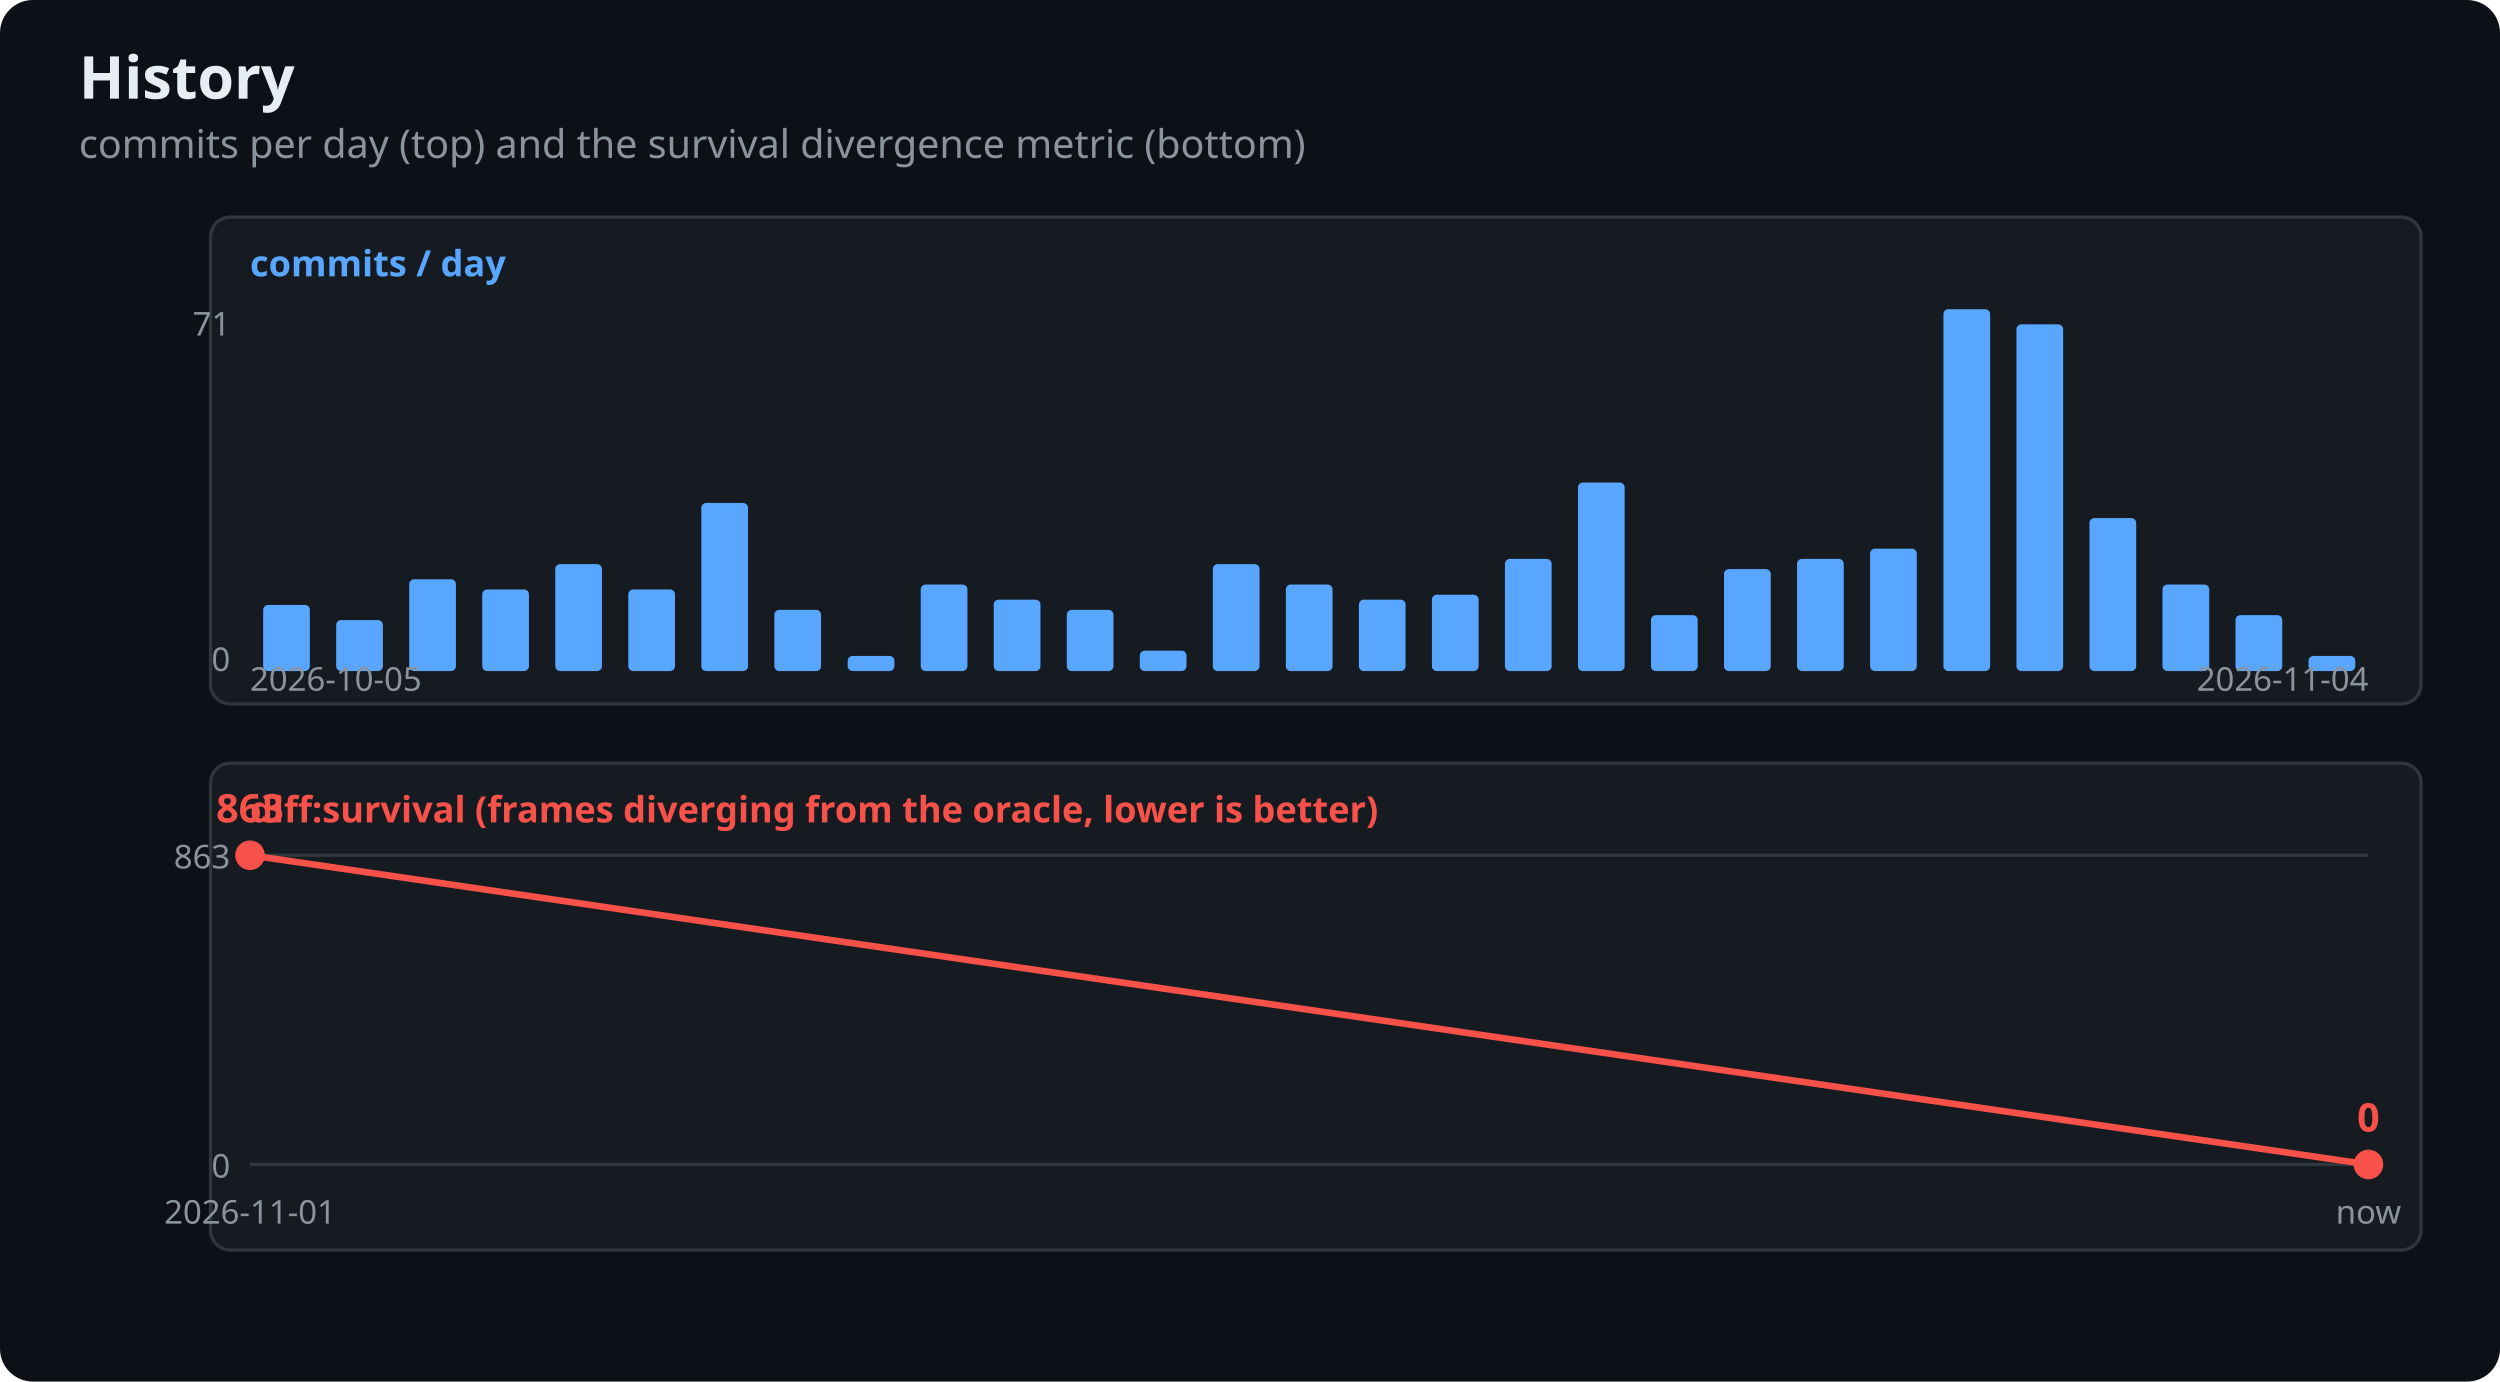
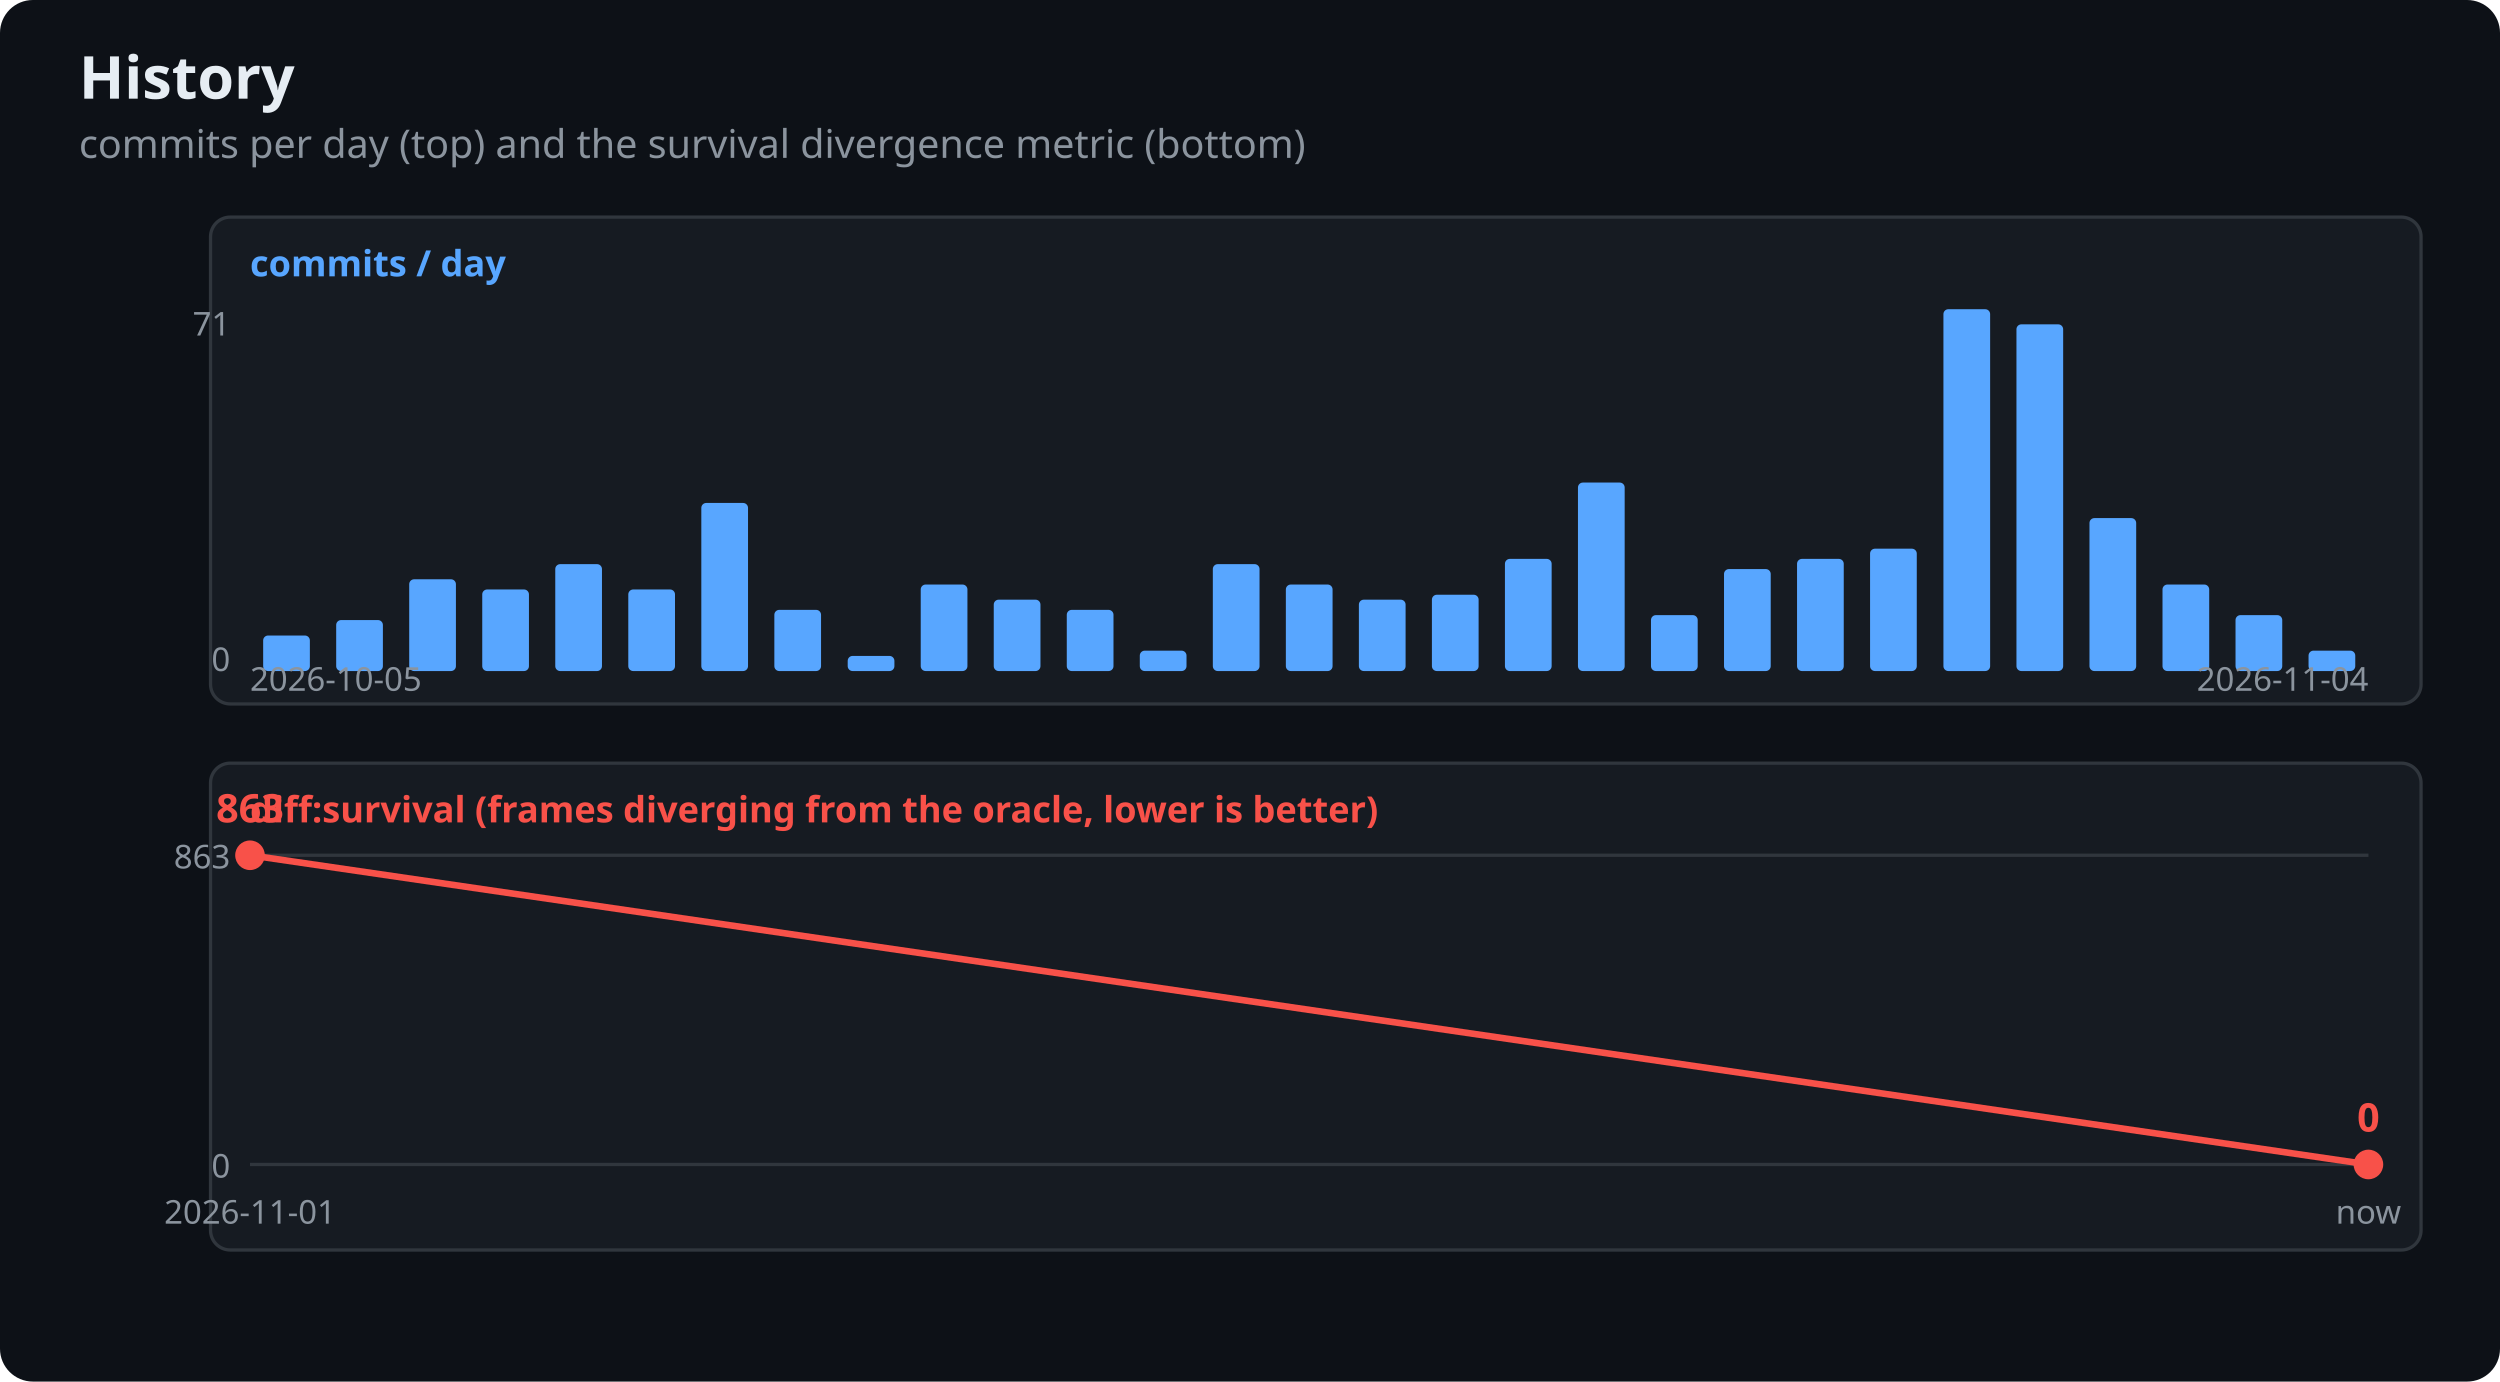
<svg xmlns="http://www.w3.org/2000/svg" width="760" height="420" viewBox="0 0 760 420" font-family="Segoe UI,Ubuntu,sans-serif">
  <rect width="760" height="420" rx="10" fill="#0d1117" />
  <text x="24" y="30" fill="#e6edf3" font-size="18" font-weight="600">History</text>
  <text x="24" y="48" fill="#8b949e" font-size="12">commits per day (top) and the survival divergence metric (bottom)</text>
  <rect x="64" y="66" width="672" height="148" fill="#161b22" stroke="#30363d" rx="6" />
  <text x="76" y="84" fill="#58a6ff" font-size="11" font-weight="600">commits / day</text>
-   <rect x="80.0" y="183.9" width="14.2" height="20.1" fill="#58a6ff" rx="1.5" />
+   <rect x="80.0" y="193.2" width="14.2" height="10.8" fill="#58a6ff" rx="1.5" />
  <rect x="102.2" y="188.5" width="14.2" height="15.5" fill="#58a6ff" rx="1.5" />
  <rect x="124.4" y="176.1" width="14.2" height="27.9" fill="#58a6ff" rx="1.5" />
  <rect x="146.6" y="179.2" width="14.2" height="24.8" fill="#58a6ff" rx="1.5" />
  <rect x="168.8" y="171.5" width="14.2" height="32.5" fill="#58a6ff" rx="1.5" />
  <rect x="191.0" y="179.2" width="14.2" height="24.8" fill="#58a6ff" rx="1.5" />
  <rect x="213.2" y="152.9" width="14.2" height="51.1" fill="#58a6ff" rx="1.5" />
  <rect x="235.4" y="185.4" width="14.2" height="18.6" fill="#58a6ff" rx="1.5" />
  <rect x="257.7" y="199.4" width="14.2" height="4.6" fill="#58a6ff" rx="1.5" />
  <rect x="279.9" y="177.7" width="14.2" height="26.3" fill="#58a6ff" rx="1.5" />
  <rect x="302.1" y="182.3" width="14.2" height="21.7" fill="#58a6ff" rx="1.5" />
  <rect x="324.3" y="185.4" width="14.2" height="18.6" fill="#58a6ff" rx="1.5" />
  <rect x="346.5" y="197.8" width="14.2" height="6.2" fill="#58a6ff" rx="1.5" />
  <rect x="368.7" y="171.5" width="14.2" height="32.5" fill="#58a6ff" rx="1.5" />
  <rect x="390.9" y="177.7" width="14.2" height="26.3" fill="#58a6ff" rx="1.5" />
  <rect x="413.1" y="182.3" width="14.2" height="21.7" fill="#58a6ff" rx="1.5" />
  <rect x="435.3" y="180.8" width="14.2" height="23.2" fill="#58a6ff" rx="1.5" />
  <rect x="457.5" y="169.9" width="14.2" height="34.1" fill="#58a6ff" rx="1.5" />
  <rect x="479.7" y="146.7" width="14.2" height="57.3" fill="#58a6ff" rx="1.5" />
  <rect x="501.9" y="187.0" width="14.2" height="17.0" fill="#58a6ff" rx="1.5" />
  <rect x="524.1" y="173.0" width="14.2" height="31.0" fill="#58a6ff" rx="1.5" />
  <rect x="546.3" y="169.9" width="14.2" height="34.1" fill="#58a6ff" rx="1.5" />
  <rect x="568.5" y="166.8" width="14.2" height="37.2" fill="#58a6ff" rx="1.5" />
  <rect x="590.8" y="94.0" width="14.2" height="110.0" fill="#58a6ff" rx="1.5" />
  <rect x="613.0" y="98.6" width="14.2" height="105.4" fill="#58a6ff" rx="1.5" />
  <rect x="635.2" y="157.5" width="14.2" height="46.5" fill="#58a6ff" rx="1.5" />
  <rect x="657.4" y="177.7" width="14.2" height="26.3" fill="#58a6ff" rx="1.5" />
  <rect x="679.6" y="187.0" width="14.2" height="17.0" fill="#58a6ff" rx="1.5" />
-   <rect x="701.8" y="199.4" width="14.2" height="4.6" fill="#58a6ff" rx="1.5" />
+   <rect x="701.8" y="197.8" width="14.2" height="6.2" fill="#58a6ff" rx="1.5" />
  <text x="70" y="102" fill="#8b949e" font-size="10" text-anchor="end">71</text>
  <text x="70" y="204" fill="#8b949e" font-size="10" text-anchor="end">0</text>
  <text x="76" y="210" fill="#8b949e" font-size="10">2026-10-05</text>
  <text x="720" y="210" fill="#8b949e" font-size="10" text-anchor="end">2026-11-04</text>
  <rect x="64" y="232" width="672" height="148" fill="#161b22" stroke="#30363d" rx="6" />
  <text x="76" y="250" fill="#f85149" font-size="11" font-weight="600">diff:survival (frames diverging from the oracle, lower is better)</text>
  <line x1="76" y1="354.0" x2="720" y2="354.0" stroke="#30363d" stroke-width="1" />
  <text x="70" y="358.0" fill="#8b949e" font-size="10" text-anchor="end">0</text>
  <line x1="76" y1="260.0" x2="720" y2="260.0" stroke="#30363d" stroke-width="1" />
  <text x="70" y="264.0" fill="#8b949e" font-size="10" text-anchor="end">863</text>
  <circle cx="76.0" cy="260.0" r="4.5" fill="#f85149" />
  <text x="76.0" y="250.0" fill="#f85149" font-size="12" font-weight="600" text-anchor="middle">863</text>
  <text x="76.0" y="372" fill="#8b949e" font-size="10" text-anchor="middle">2026-11-01</text>
  <circle cx="720.0" cy="354.0" r="4.5" fill="#f85149" />
  <text x="720.0" y="344.0" fill="#f85149" font-size="12" font-weight="600" text-anchor="middle">0</text>
  <text x="720.0" y="372" fill="#8b949e" font-size="10" text-anchor="middle">now</text>
  <polyline points="76.0,260.0 720.0,354.0" fill="none" stroke="#f85149" stroke-width="2" />
</svg>
